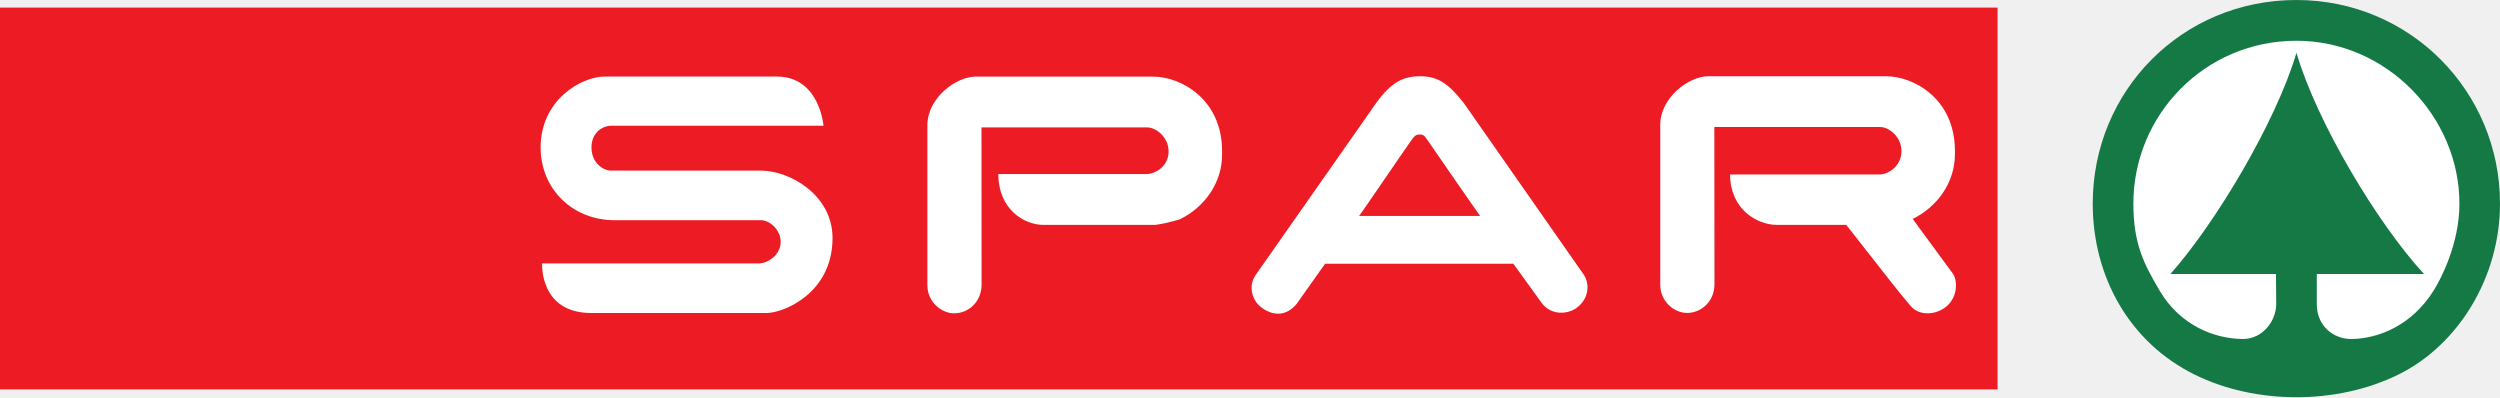
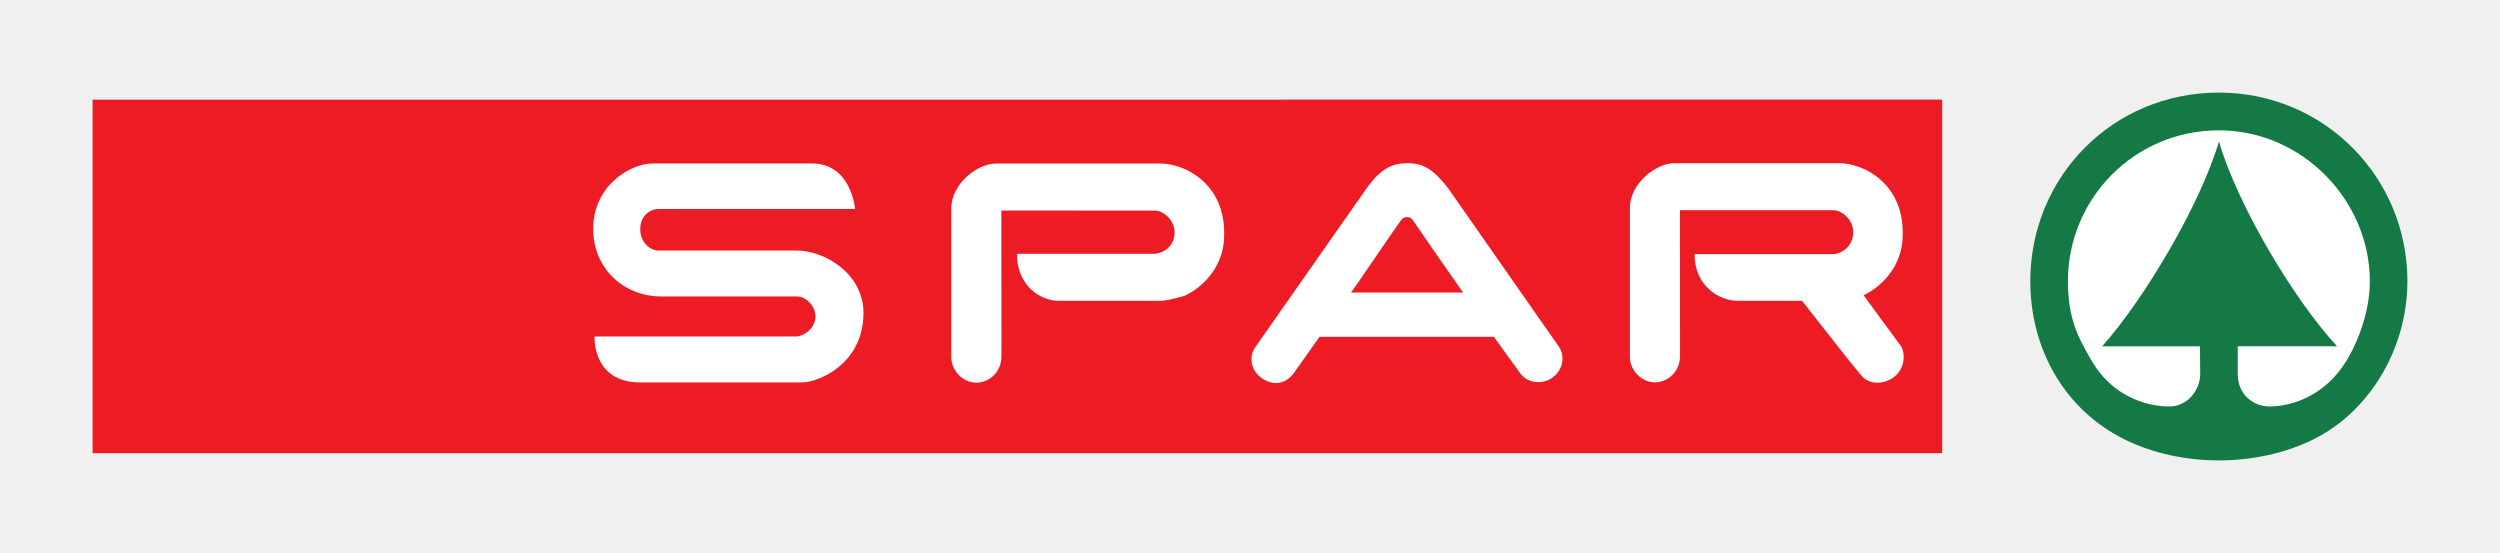
- <svg xmlns="http://www.w3.org/2000/svg" version="1.1" id="svg2" x="0px" y="0px" viewBox="0 0 1013.95 161.11" style="enable-background:new 0 0 1013.95 161.11;" xml:space="preserve">
+ <svg xmlns="http://www.w3.org/2000/svg" version="1.1" id="svg2" x="0px" y="0px" style="enable-background:new 0 0 1013.95 161.11;" xml:space="preserve" viewBox="-40.558 -40.558 1095.066 242.226" width="1095.066" height="242.226" preserveAspectRatio="xMidYMid meet">
  <style type="text/css">
	.st0{fill:#EC1B24;}
	.st1{fill:#FFFFFF;}
	.st2{fill:#157946;}
</style>
  <path id="path46293" class="st0" d="M0,3.09l810.16-0.01v154.84L0,157.93V3.09" />
  <path id="path46321" class="st1" d="M575.91,30.93c6.97,0,11.29,2.57,17.81,10.9l48.48,69.37c2.58,3.63,2.33,9.42-2.12,13.18  c-3.94,3.33-10.91,3.63-14.69-1.36l-11.6-16.05h-76.36l-11.59,16.35c-4.09,4.85-9.09,4.85-13.63,1.82  c-4.72-3.15-5.92-9.24-3.03-13.48l48.93-69.82C564.33,33.2,569.25,30.93,575.91,30.93z M578.81,56.6c-1.28-1.87-1.75-2.05-3.11-2.05  c-1.52,0-2.12,0.76-3.15,2.14c-1.67,2.23-21.11,30.88-21.33,30.88h49.09C600.21,87.57,581.52,60.61,578.81,56.6" />
  <path id="path46349" class="st1" d="M245.25,31.05h69.84c17.33,0,18.92,19.94,18.92,19.94h-85.92c-4.25,0-8.2,3.21-8.2,8.8  c0,6.37,4.84,9.4,7.9,9.4h60.72c12.03,0,29.15,10.02,29.15,27.32c0,22.46-19.89,30.44-26.81,30.44h-71.04  c-21.11,0-19.94-20.13-19.94-20.13h88.05c3.52,0,8.71-3.49,8.71-8.71c0-4.98-4.55-8.8-7.9-8.8h-59.5  c-16.88,0-29.96-12.53-29.96-29.53C219.24,40.66,235.65,31.05,245.25,31.05" />
  <path id="path46377" class="st1" d="M692.88,30.92H765c10.93,0,27.88,8.93,27.88,30.29v1.36c0,11.37-7.12,21.36-17.12,26.2  c0,0,0.72,1.09,16.21,22.11c2.01,2.72,2.12,9.24-2.27,13.18c-4.19,3.76-11.17,4.23-14.69,0.15c-4.92-5.69-10.61-13.18-26.21-33.01  h-28.18c-8.03,0-18.93-6.37-18.93-20.45h60.9c3.31-0.14,8.61-3.31,8.61-9.53c0-5.75-5.1-9.7-8.64-9.7h-67.26l0.05,63.75  c0.01,6.96-5.33,11.65-11.08,11.65c-5.46,0-10.9-4.84-10.9-11.36V50.61C673.35,39.69,684.86,30.92,692.88,30.92" />
  <path id="path46405" class="st1" d="M395.66,31.08h72.12c10.93,0,27.88,8.94,27.88,30.29v1.36c0,11.38-7.12,21.36-17.12,26.2  c0,0-5.17,1.67-10.02,2.28h-45.3c-8.03,0-18.33-6.51-18.33-20.6h60.29c3.31-0.14,8.78-3.01,8.78-9.23c0-5.75-5.1-9.7-8.64-9.7  l-67.25-0.01l0.04,63.76c0.01,6.96-5.33,11.65-11.08,11.65c-5.46,0-10.9-4.84-10.9-11.36V50.77  C376.12,39.85,387.63,31.08,395.66,31.08" />
  <path id="path46433" class="st2" d="M848.77,82.59c0,29.71,14.96,56.32,41.32,69.34c24.77,12.24,57.78,12.24,82.62,0  c24.5-12.07,41.24-39.62,41.24-69.34c0-45.45-36.36-82.59-82.59-82.59C884.91,0,848.77,36.85,848.77,82.59" />
  <path id="path46461" class="st1" d="M931.4,21.41c-8.31,28.18-33.08,69.48-51.15,89.73h42.84l0.1,12.27  c-0.1,6.96-5.63,14.18-13.68,14.08c-11.19-0.13-25.18-5.3-33.63-19.65c-6.16-10.47-10.63-18.72-10.63-35.25  c0-36.13,29.1-66.06,66.12-66.06c36.61,0,66.12,30.81,66.12,66.06c0,16.54-7.72,30.84-10.27,34.96  c-9.04,14.64-22.8,19.81-33.46,19.94c-7.35,0.09-14.12-5.3-14.12-14.12v-12.24h43.5C964.41,90.89,939.64,49.6,931.4,21.41" />
</svg>
